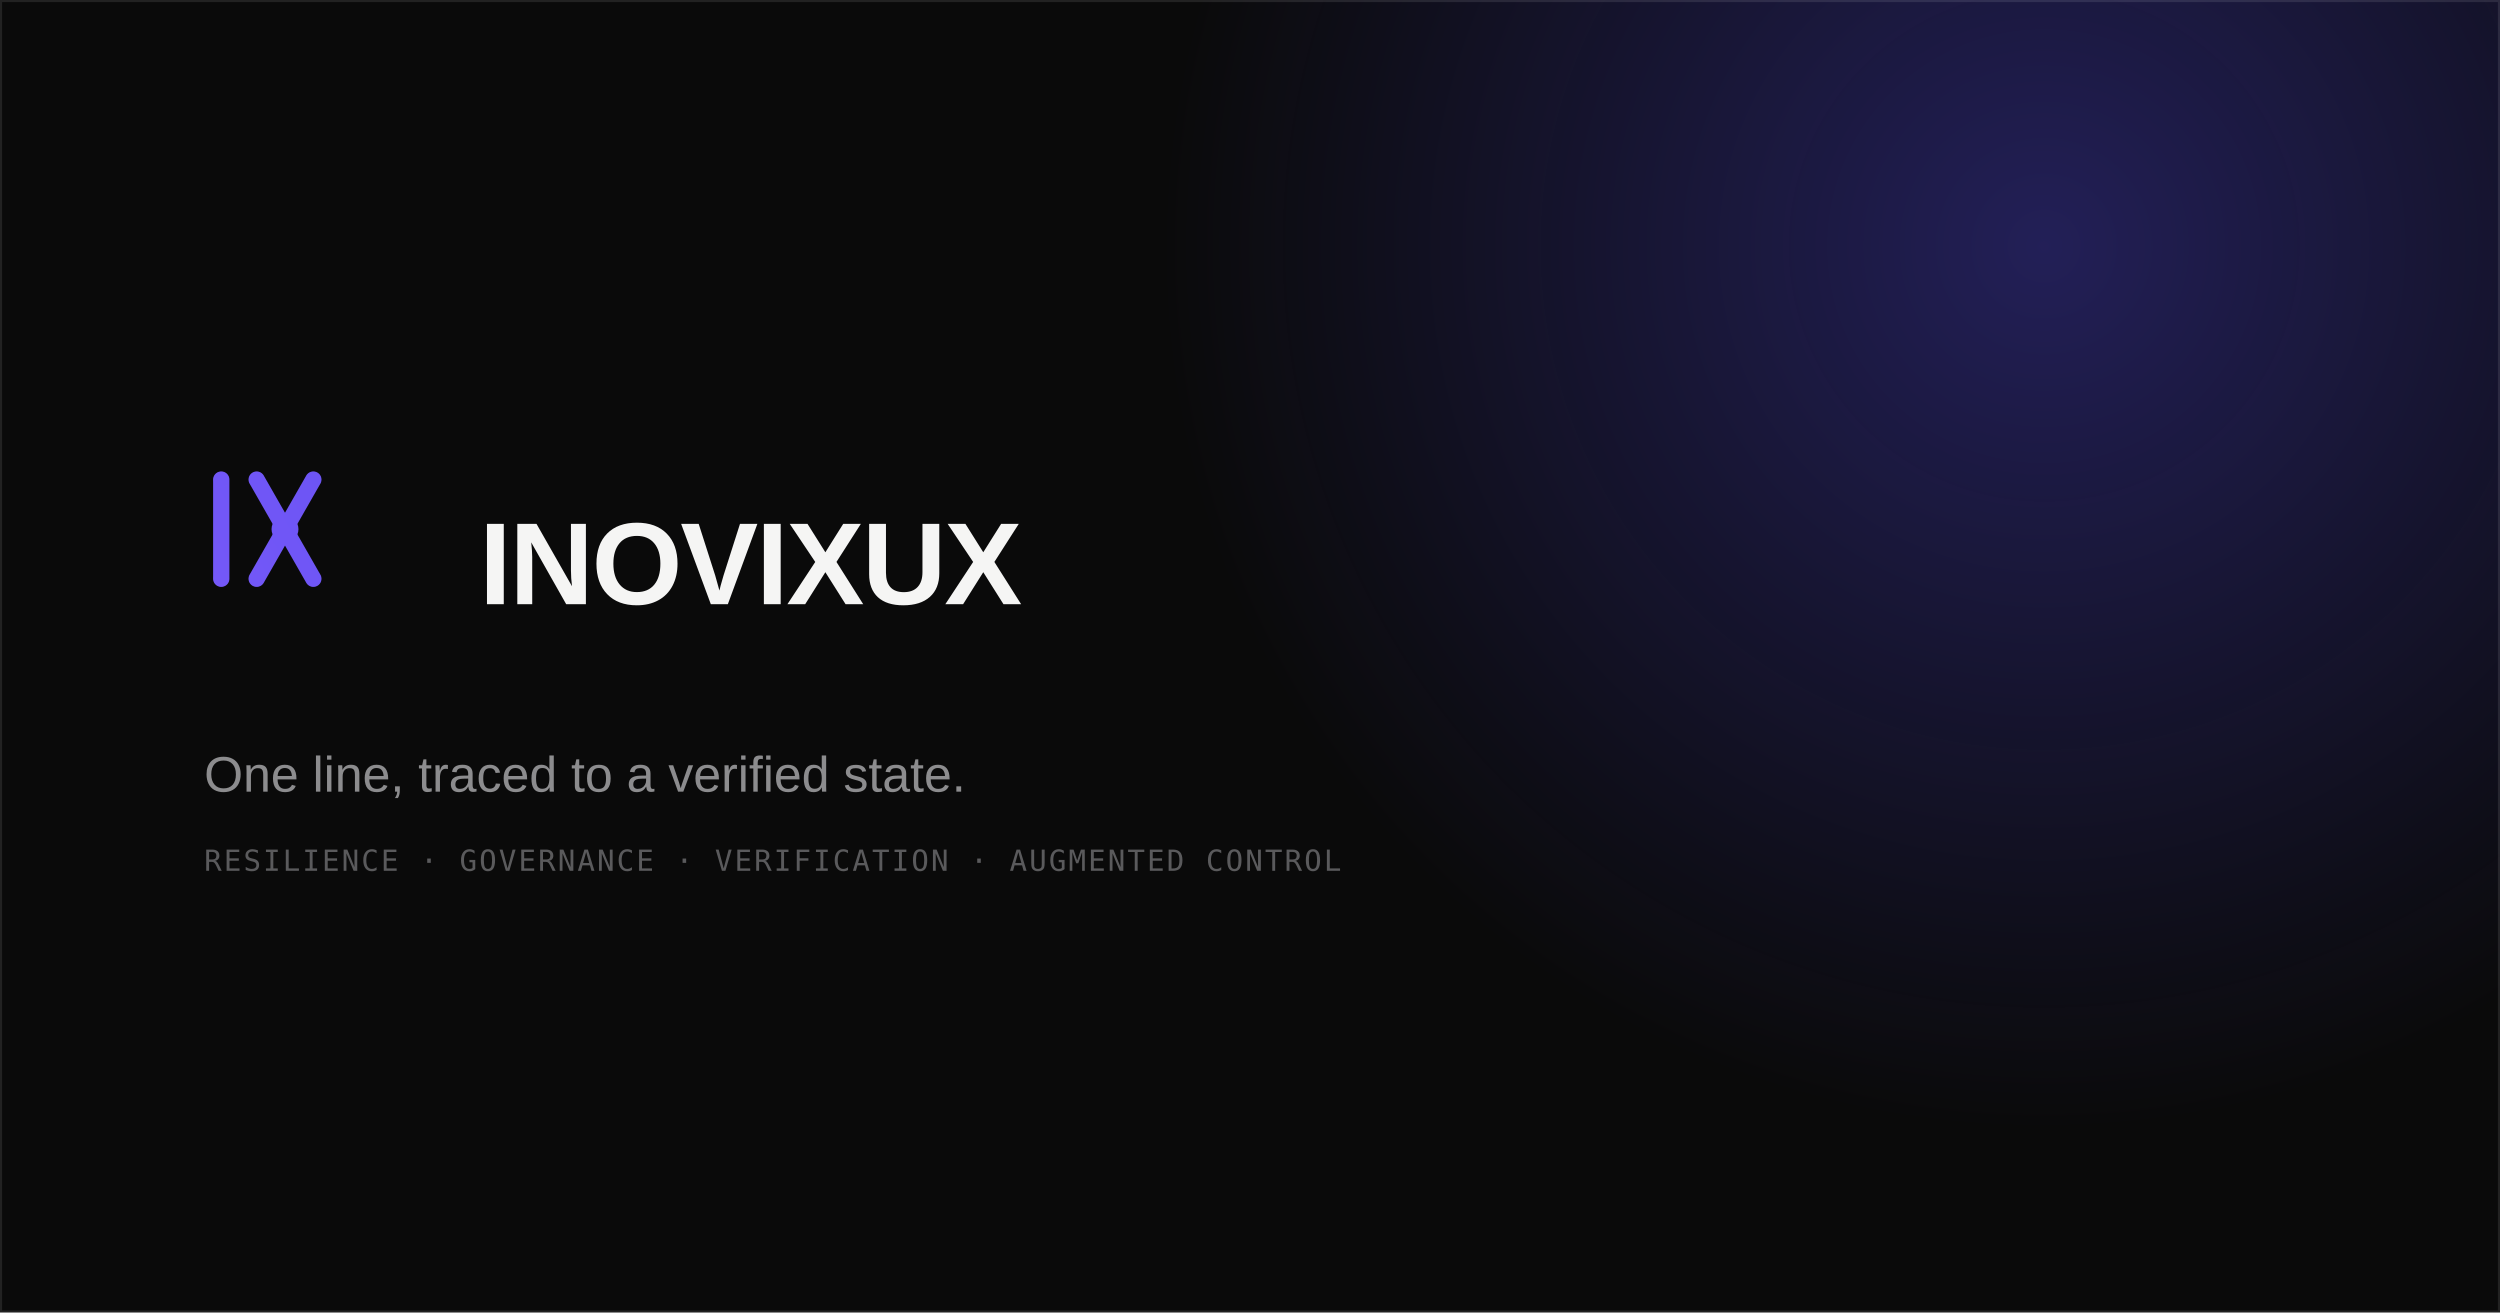
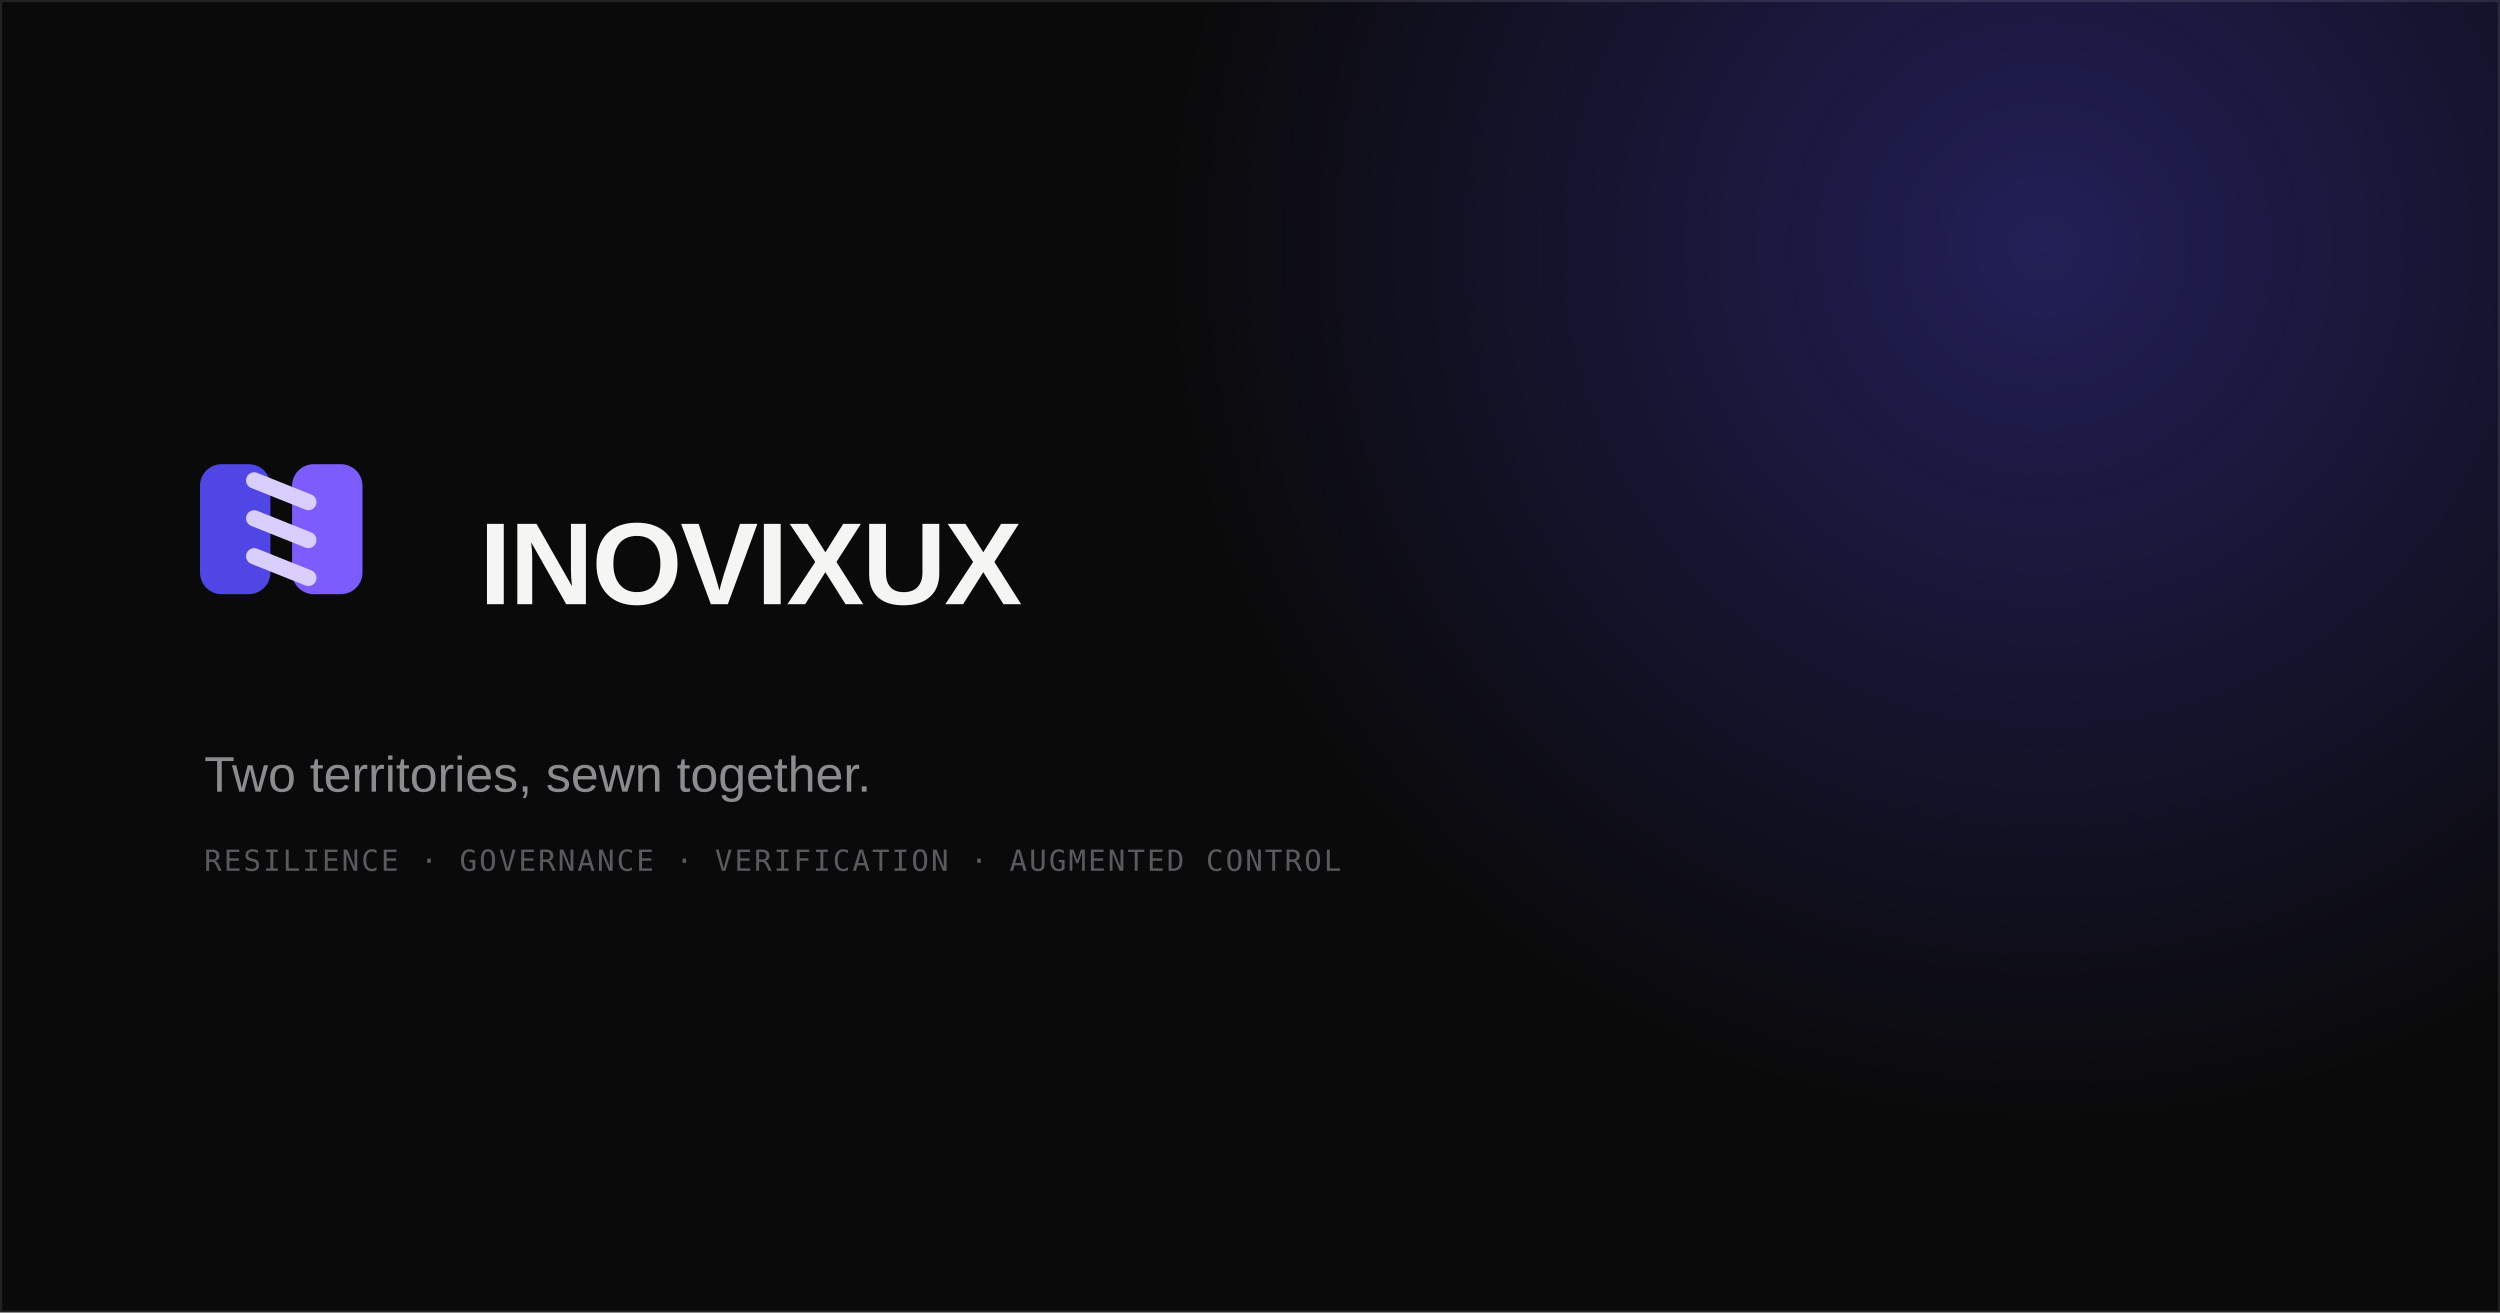
<svg xmlns="http://www.w3.org/2000/svg" viewBox="0 0 1200 630" width="1200" height="630">
  <defs>
-     <linearGradient id="inoGrad" x1="97" y1="236" x2="213" y2="171" gradientUnits="userSpaceOnUse">
-       <stop offset="0" stop-color="#7C5CFC" />
-       <stop offset="1" stop-color="#4F46E5" />
-     </linearGradient>
    <radialGradient id="glow" cx="50%" cy="50%" r="50%">
      <stop offset="0" stop-color="#4F46E5" stop-opacity="0.35" />
      <stop offset="1" stop-color="#4F46E5" stop-opacity="0" />
    </radialGradient>
  </defs>
  <rect width="1200" height="630" fill="#0A0A0A" />
  <circle cx="980" cy="120" r="420" fill="url(#glow)" />
  <rect x="0.5" y="0.5" width="1199" height="629" fill="none" stroke="rgba(255,255,255,0.10)" />
-   <g transform="translate(96, 220) scale(3.4)">
-     <path d="M3 3 L3 17 M8 3 L16 17 M16 3 L8 17" fill="none" stroke="url(#inoGrad)" stroke-width="2.3" stroke-linecap="round" stroke-linejoin="round" />
-     <circle cx="12" cy="10" r="1.9" fill="url(#inoGrad)" />
-     <circle cx="3" cy="3" r="1.1" fill="url(#inoGrad)" opacity="0.5" />
-     <circle cx="3" cy="17" r="1.1" fill="url(#inoGrad)" opacity="0.5" />
-     <circle cx="8" cy="3" r="1.1" fill="url(#inoGrad)" opacity="0.45" />
-     <circle cx="16" cy="3" r="1.1" fill="url(#inoGrad)" opacity="0.45" />
-     <circle cx="8" cy="17" r="1.1" fill="url(#inoGrad)" opacity="0.45" />
-     <circle cx="16" cy="17" r="1.1" fill="url(#inoGrad)" opacity="0.45" />
+   <g transform="translate(83, 202) scale(2.6)">
+     <rect x="5" y="8" width="13" height="24" rx="4" fill="#4F46E5" />
+     <rect x="22" y="8" width="13" height="24" rx="4" fill="#7C5CFC" />
+     <path d="M15,11 L25,15 M15,18 L25,22 M15,25 L25,29" fill="none" stroke="#D8CEFF" stroke-width="3" stroke-linecap="round" />
  </g>
  <text x="230" y="290" font-family="Geist, Arial, Helvetica, sans-serif" font-weight="600" font-size="56" letter-spacing="-1" fill="#F5F5F4">INOVIXUX</text>
-   <text x="98" y="380" font-family="Geist, Arial, Helvetica, sans-serif" font-weight="400" font-size="24" fill="#8C8C8E">One line, traced to a verified state.</text>
+   <text x="98" y="380" font-family="Geist, Arial, Helvetica, sans-serif" font-weight="400" font-size="24" fill="#8C8C8E">Two territories, sewn together.</text>
  <text x="98" y="418" font-family="Geist Mono, ui-monospace, monospace" font-weight="400" font-size="14" letter-spacing="1" fill="#5A5A5C">RESILIENCE · GOVERNANCE · VERIFICATION · AUGMENTED CONTROL</text>
</svg>
